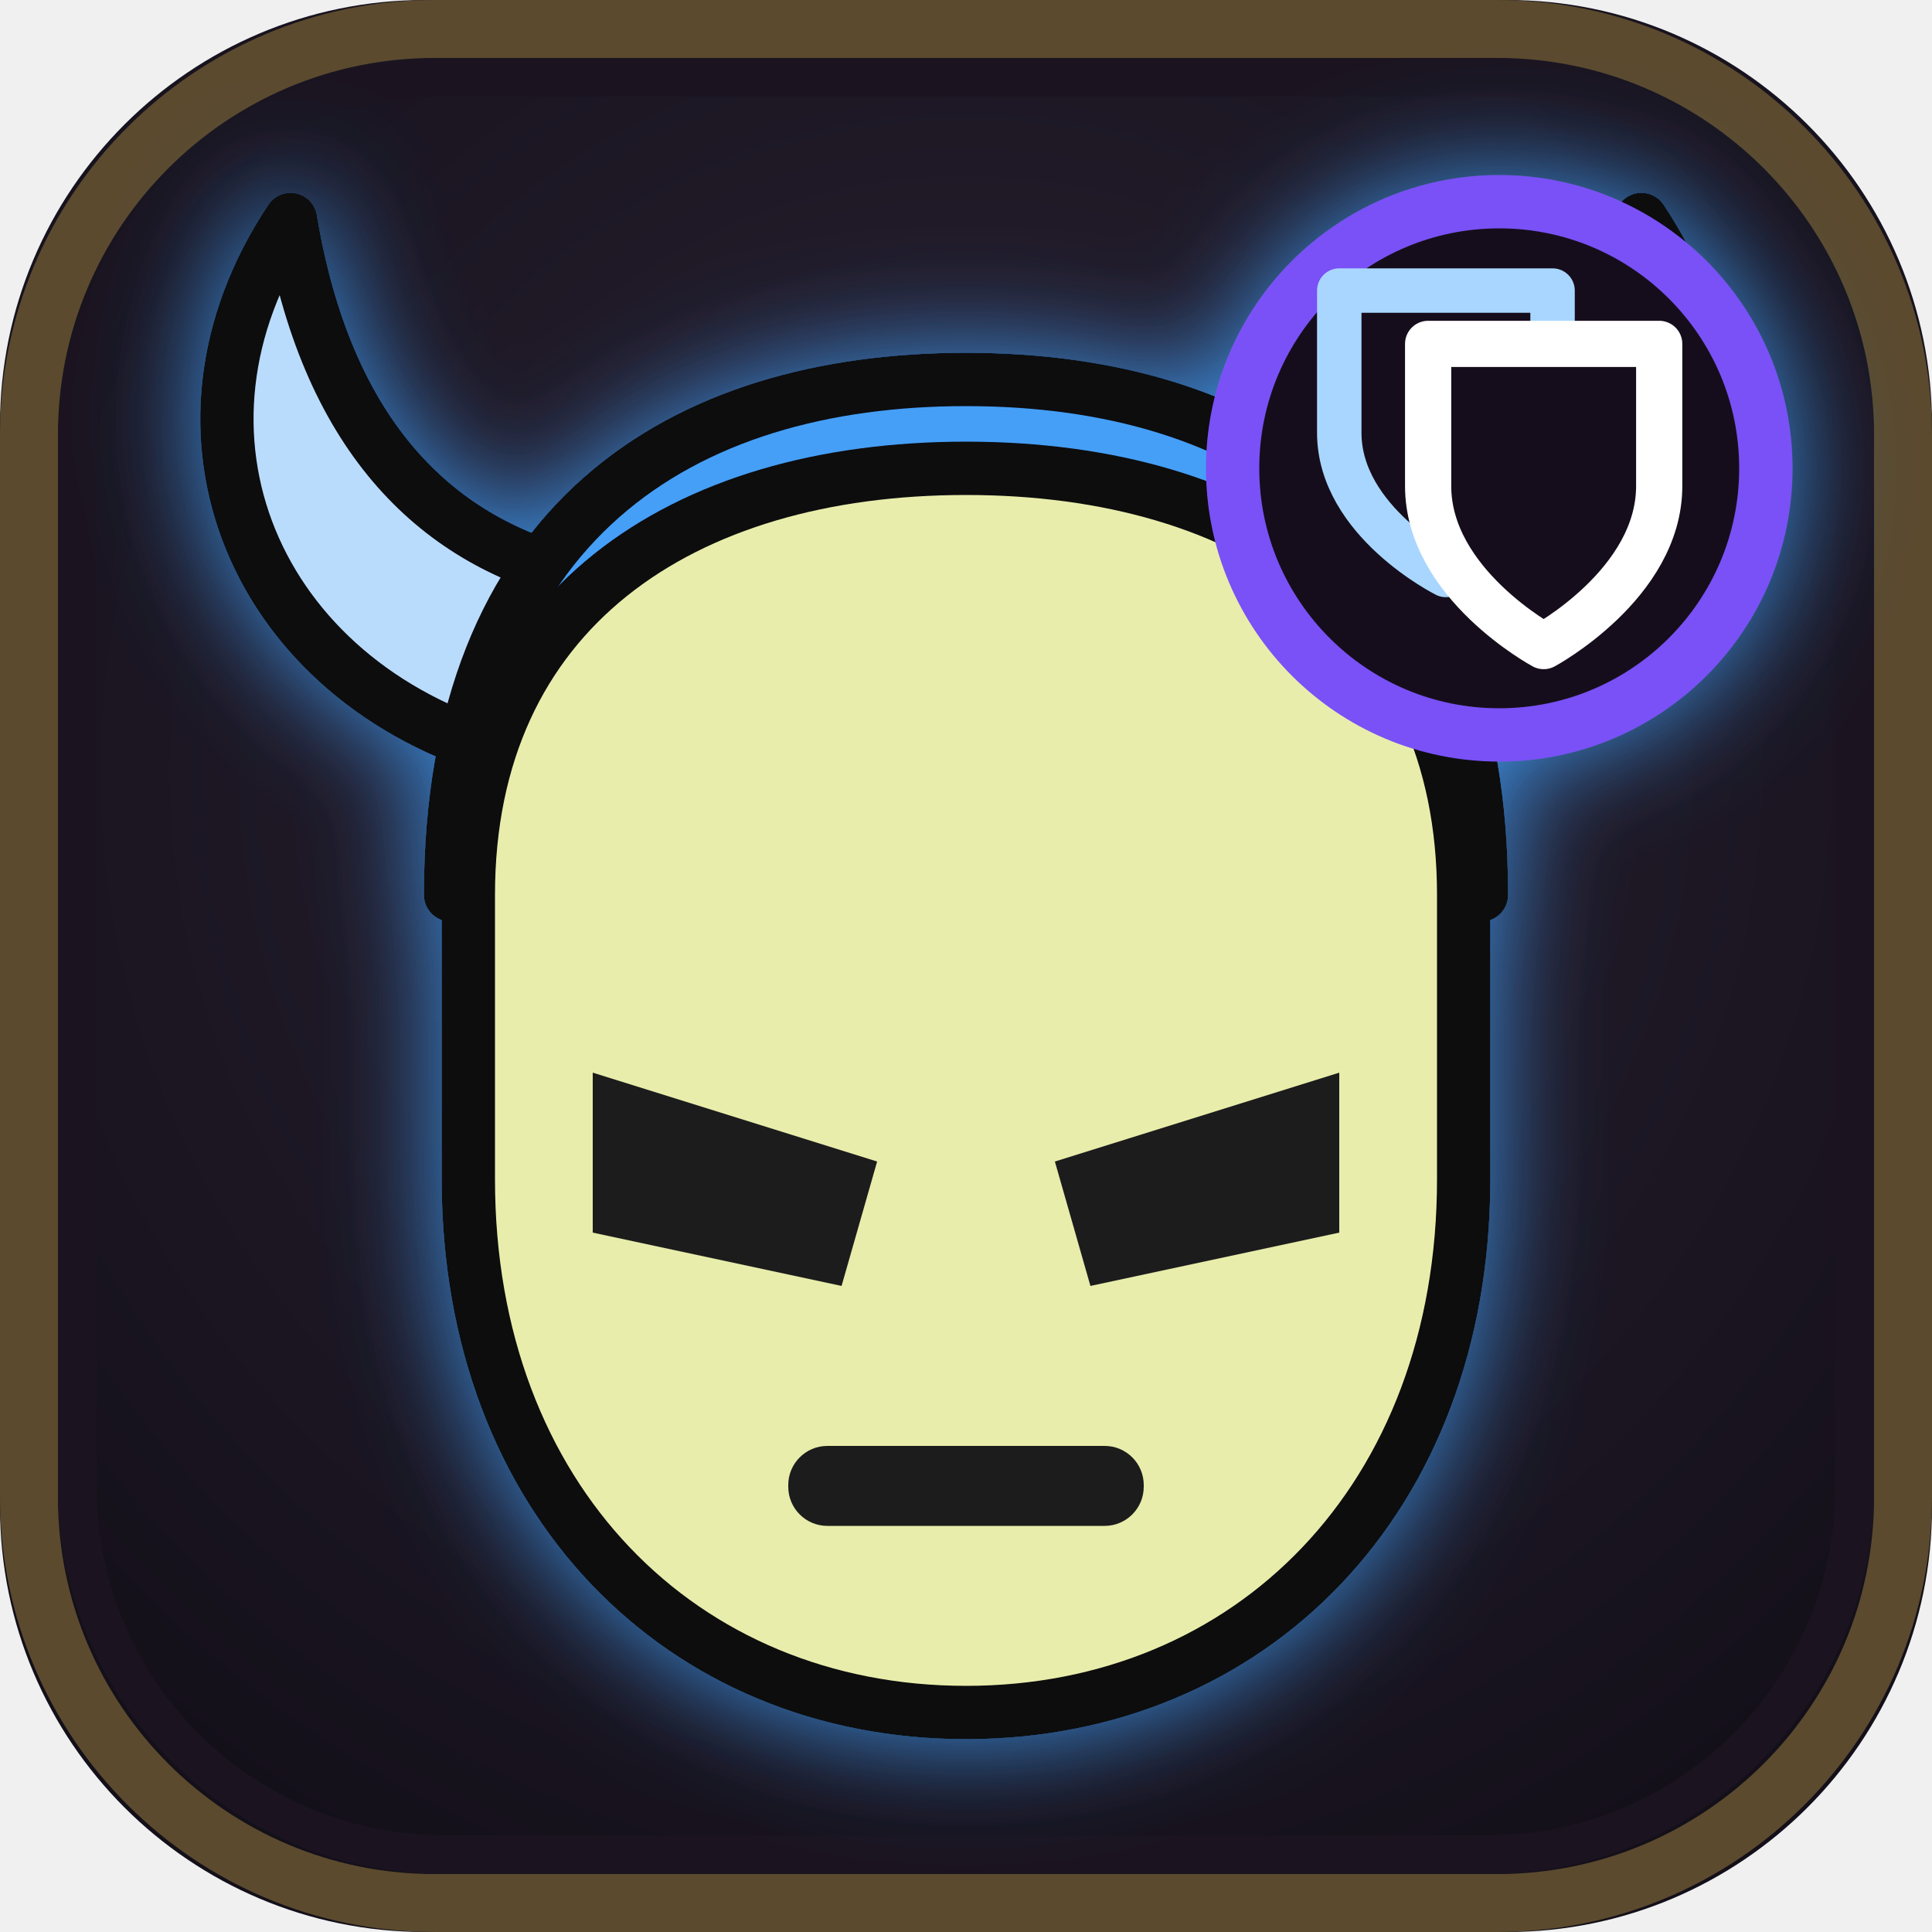
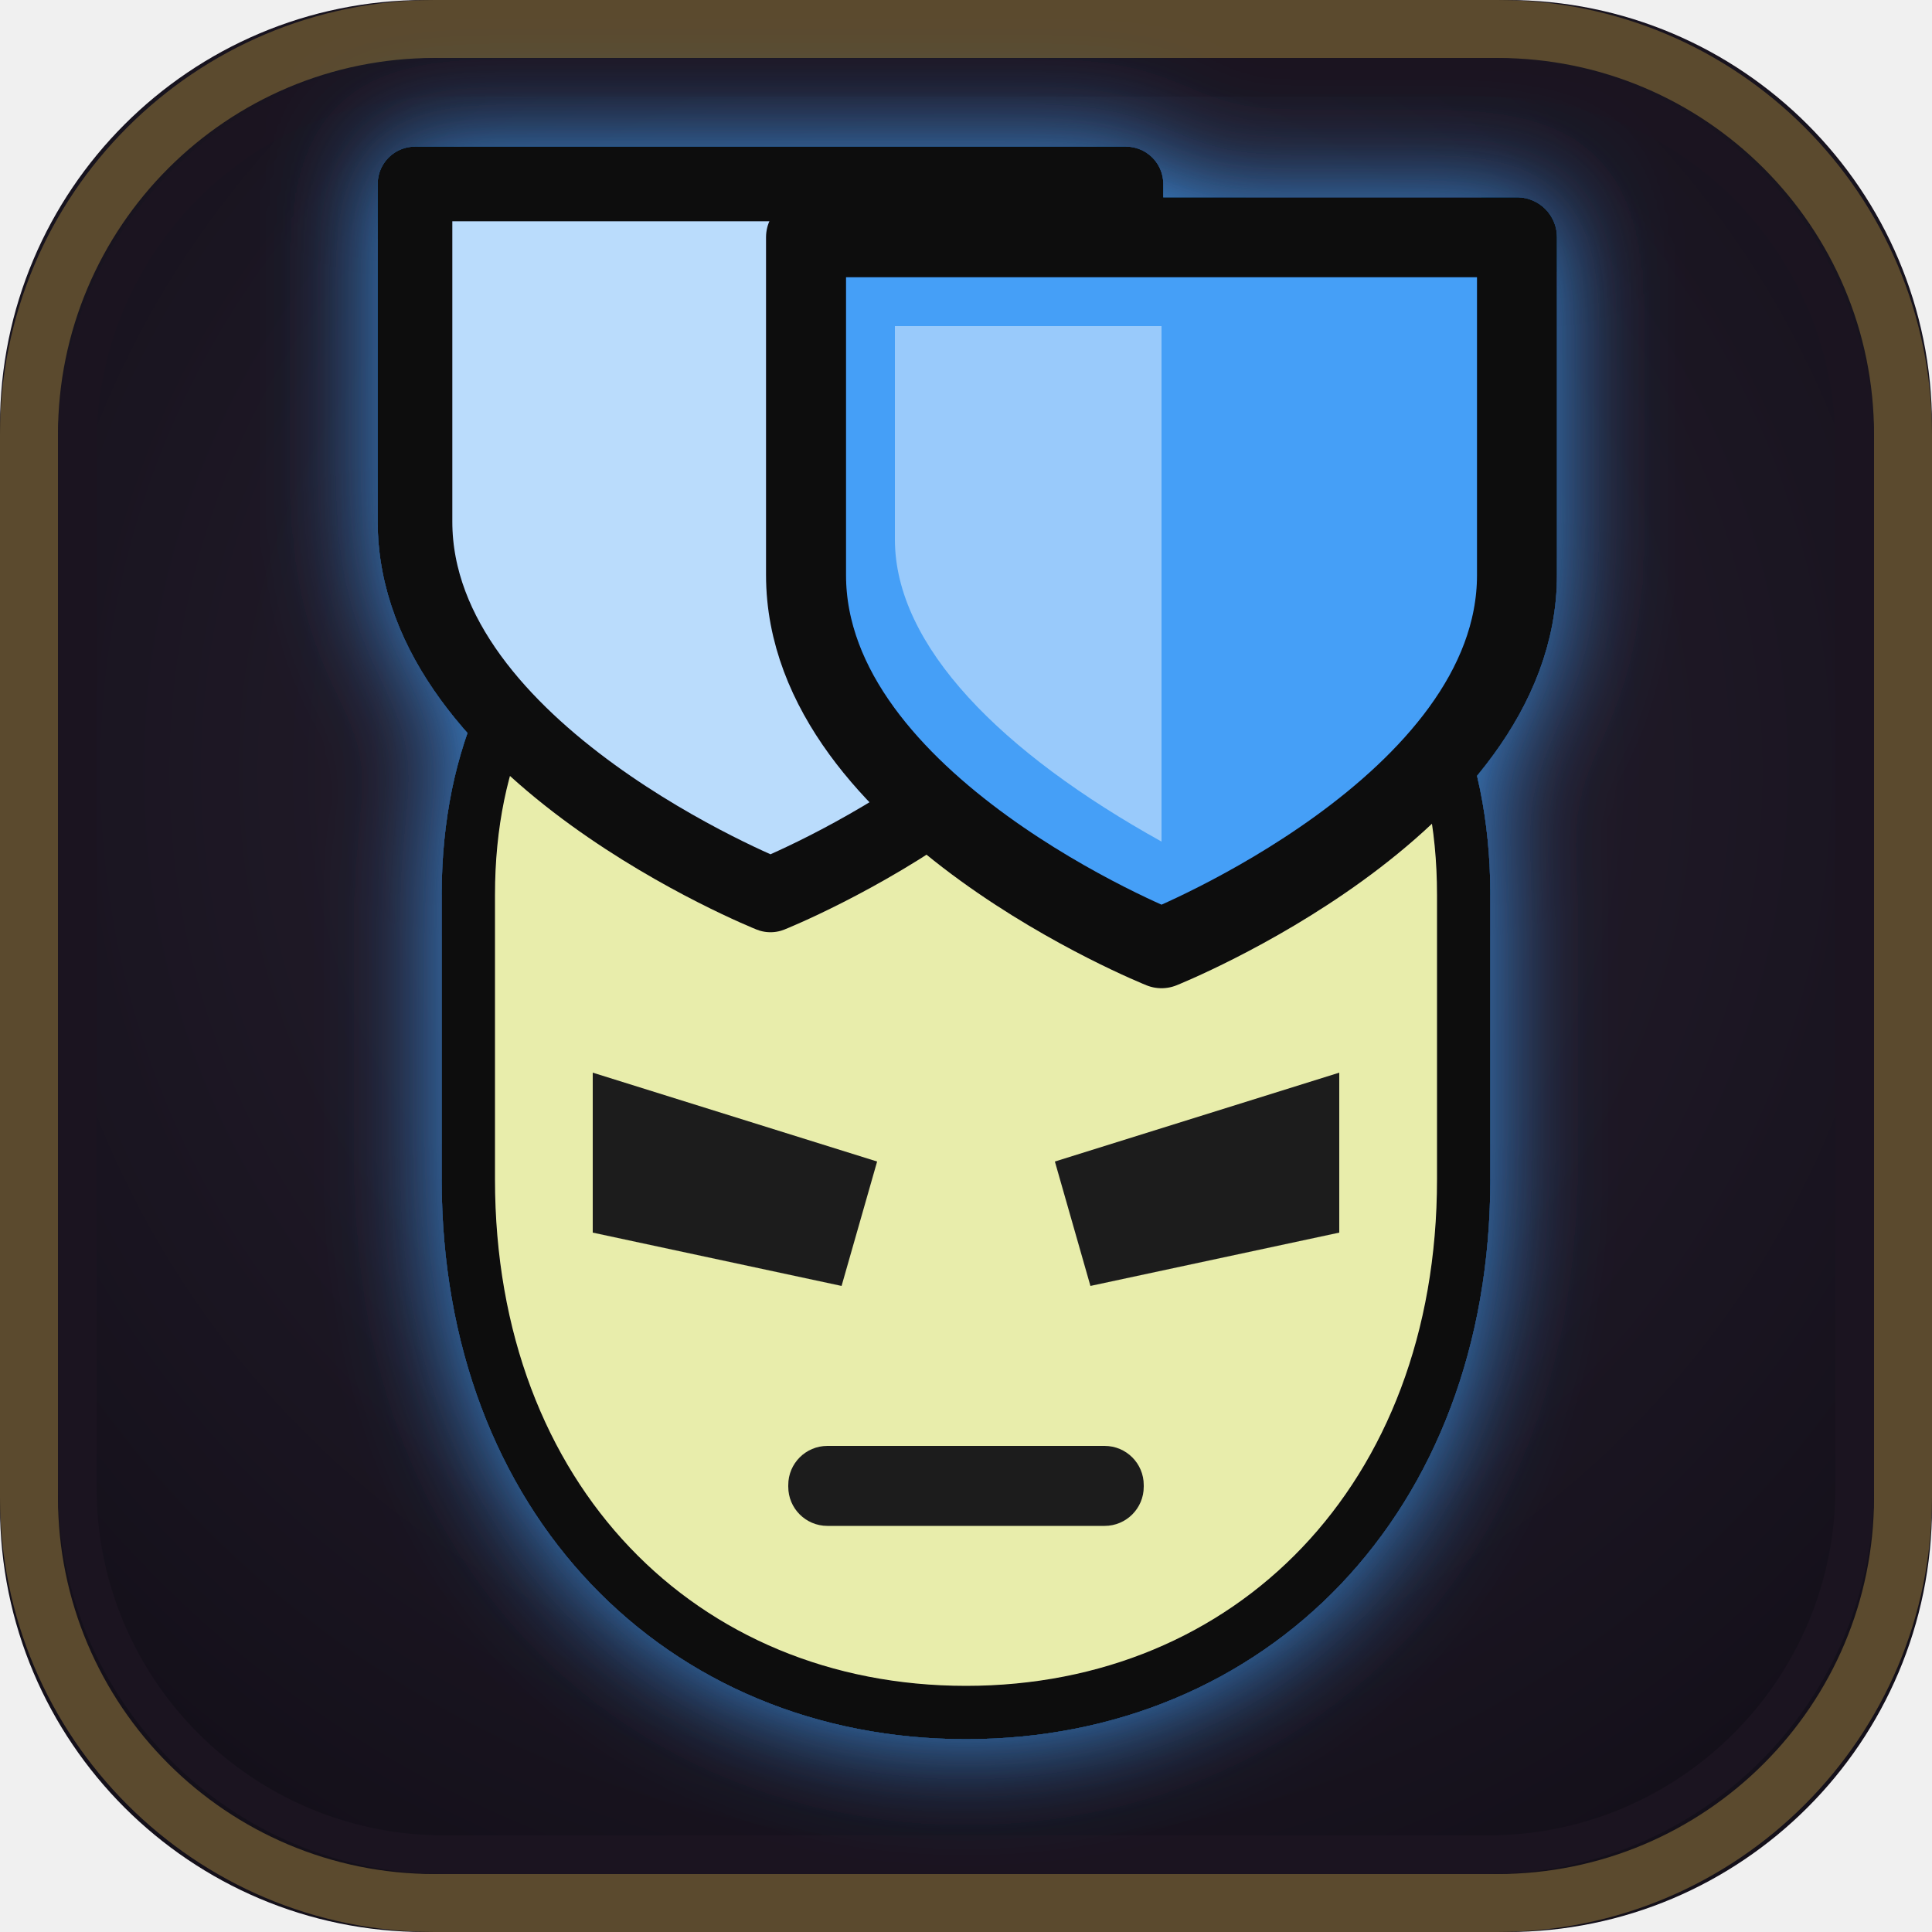
<svg xmlns="http://www.w3.org/2000/svg" viewBox="0 0 100 100" width="256" height="256">
  <defs>
    <linearGradient id="gMetal" x1="0" y1="0" x2="1" y2="1">
      <stop offset="0" stop-color="#f4f7fb" />
      <stop offset=".5" stop-color="#a9b6c7" />
      <stop offset="1" stop-color="#5d6b80" />
    </linearGradient>
    <linearGradient id="gGold" x1="0" y1="0" x2="1" y2="1">
      <stop offset="0" stop-color="#fff0a8" />
      <stop offset=".5" stop-color="#e5a82a" />
      <stop offset="1" stop-color="#8f5d0b" />
    </linearGradient>
    <radialGradient id="gBg" cx=".5" cy=".4" r=".8">
      <stop offset="0" stop-color="#2a2233" />
      <stop offset=".8" stop-color="#14101a" />
    </radialGradient>
    <filter id="glow" x="-30%" y="-30%" width="160%" height="160%">
      <feDropShadow dx="0" dy="0" stdDeviation="3" flood-color="#429ffa" flood-opacity=".9" />
    </filter>
  </defs>
  <rect width="100" height="100" rx="22" fill="url(#gBg)" />
  <rect x="1.5" y="1.5" width="97" height="97" rx="21" fill="none" stroke="#5b4a2e" stroke-width="3" />
  <rect x="4" y="4" width="92" height="92" rx="19" fill="none" stroke="#1b1420" stroke-width="2" />
  <g transform="translate(4 4) scale(.92)" filter="url(#glow)">
-     <path fill="#badcfc" stroke="#0b0810" stroke-width="3" stroke-linejoin="round" d="M24 38 C10 34 4 20 12 8 C14 20 20 26 28 28 Z" />
-     <path fill="#badcfc" stroke="#0b0810" stroke-width="3" stroke-linejoin="round" d="M76 38 C90 34 96 20 88 8 C86 20 80 26 72 28 Z" />
-     <path fill="#459ff7" stroke="#0b0810" stroke-width="3" stroke-linejoin="round" d="M21 46 C21 25 34 17 50 17 C66 17 79 25 79 46 Z" />
-     <path fill="#ffffff" fill-opacity=".4" d="M30 35 C33 25 41 21 50 21 L46 35 Z" />
    <path fill="#e8edab" stroke="#0b0810" stroke-width="3" stroke-linejoin="round" d="M22 46 C22 30 34 22 50 22 C66 22 78 30 78 46 V62 C78 80 66 92 50 92 C34 92 22 80 22 62 Z" />
    <path fill="#1f1f1f" d="M29 56 L45 61 L43 68 L29 65 Z" />
    <path fill="#1f1f1f" d="M71 56 L55 61 L57 68 L71 65 Z" />
    <rect fill="#1f1f1f" x="40" y="77" width="20" height="4.5" rx="2.2" />
-     <circle fill="#14101a" stroke="#7951f6" stroke-width="3" cx="80" cy="22" r="15" />
-     <path fill="none" stroke="#a9d6ff" stroke-width="2.5" stroke-linejoin="round" d="M71 12 H83 V20 C83 25 77 28 77 28 C77 28 71 25 71 20 Z" />
-     <path fill="#14101a" stroke="#fff" stroke-width="2.6" stroke-linejoin="round" d="M76 15 H89 V23 C89 28.5 82.5 32 82.5 32 C82.5 32 76 28.5 76 23 Z" />
+     <path fill="#badcfc" stroke="#0b0810" stroke-width="4.2" stroke-linejoin="round" d="M19 6 H59 V25 C59 38 39 46 39 46 C39 46 19 38 19 25 Z" />
+     <path fill="#459ff7" stroke="#0b0810" stroke-width="4.5" stroke-linejoin="round" d="M41 9 H81 V28 C81 41 61 49 61 49 C61 49 41 41 41 28 Z" />
+     <path fill="#ffffff" fill-opacity=".45" d="M46 14 H61 V43 C52 38 46 32 46 26 Z" />
  </g>
</svg>
